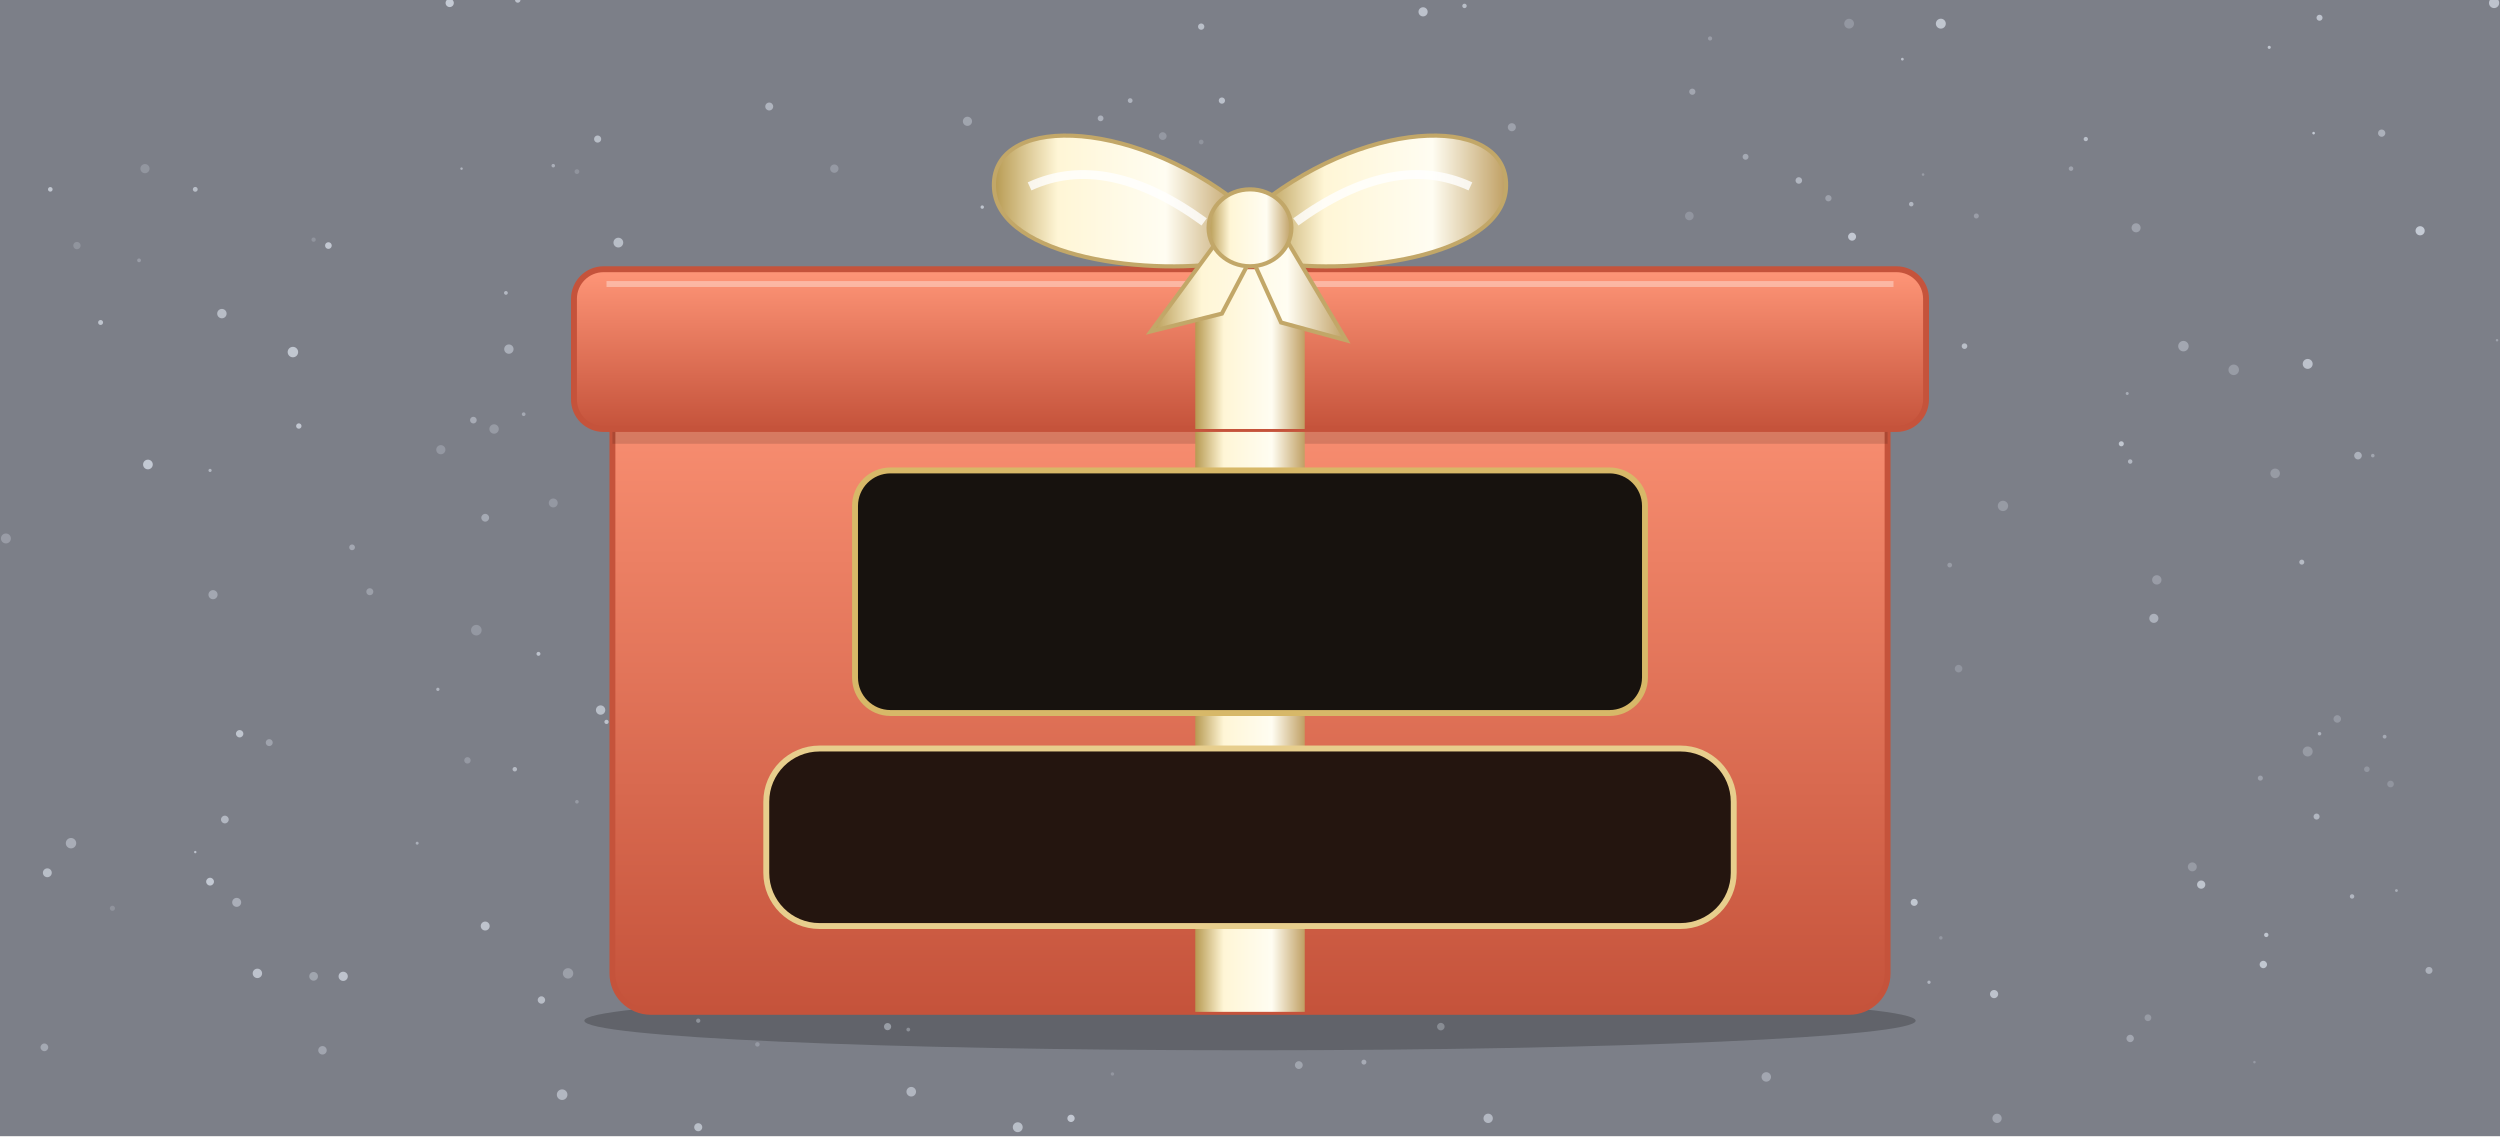
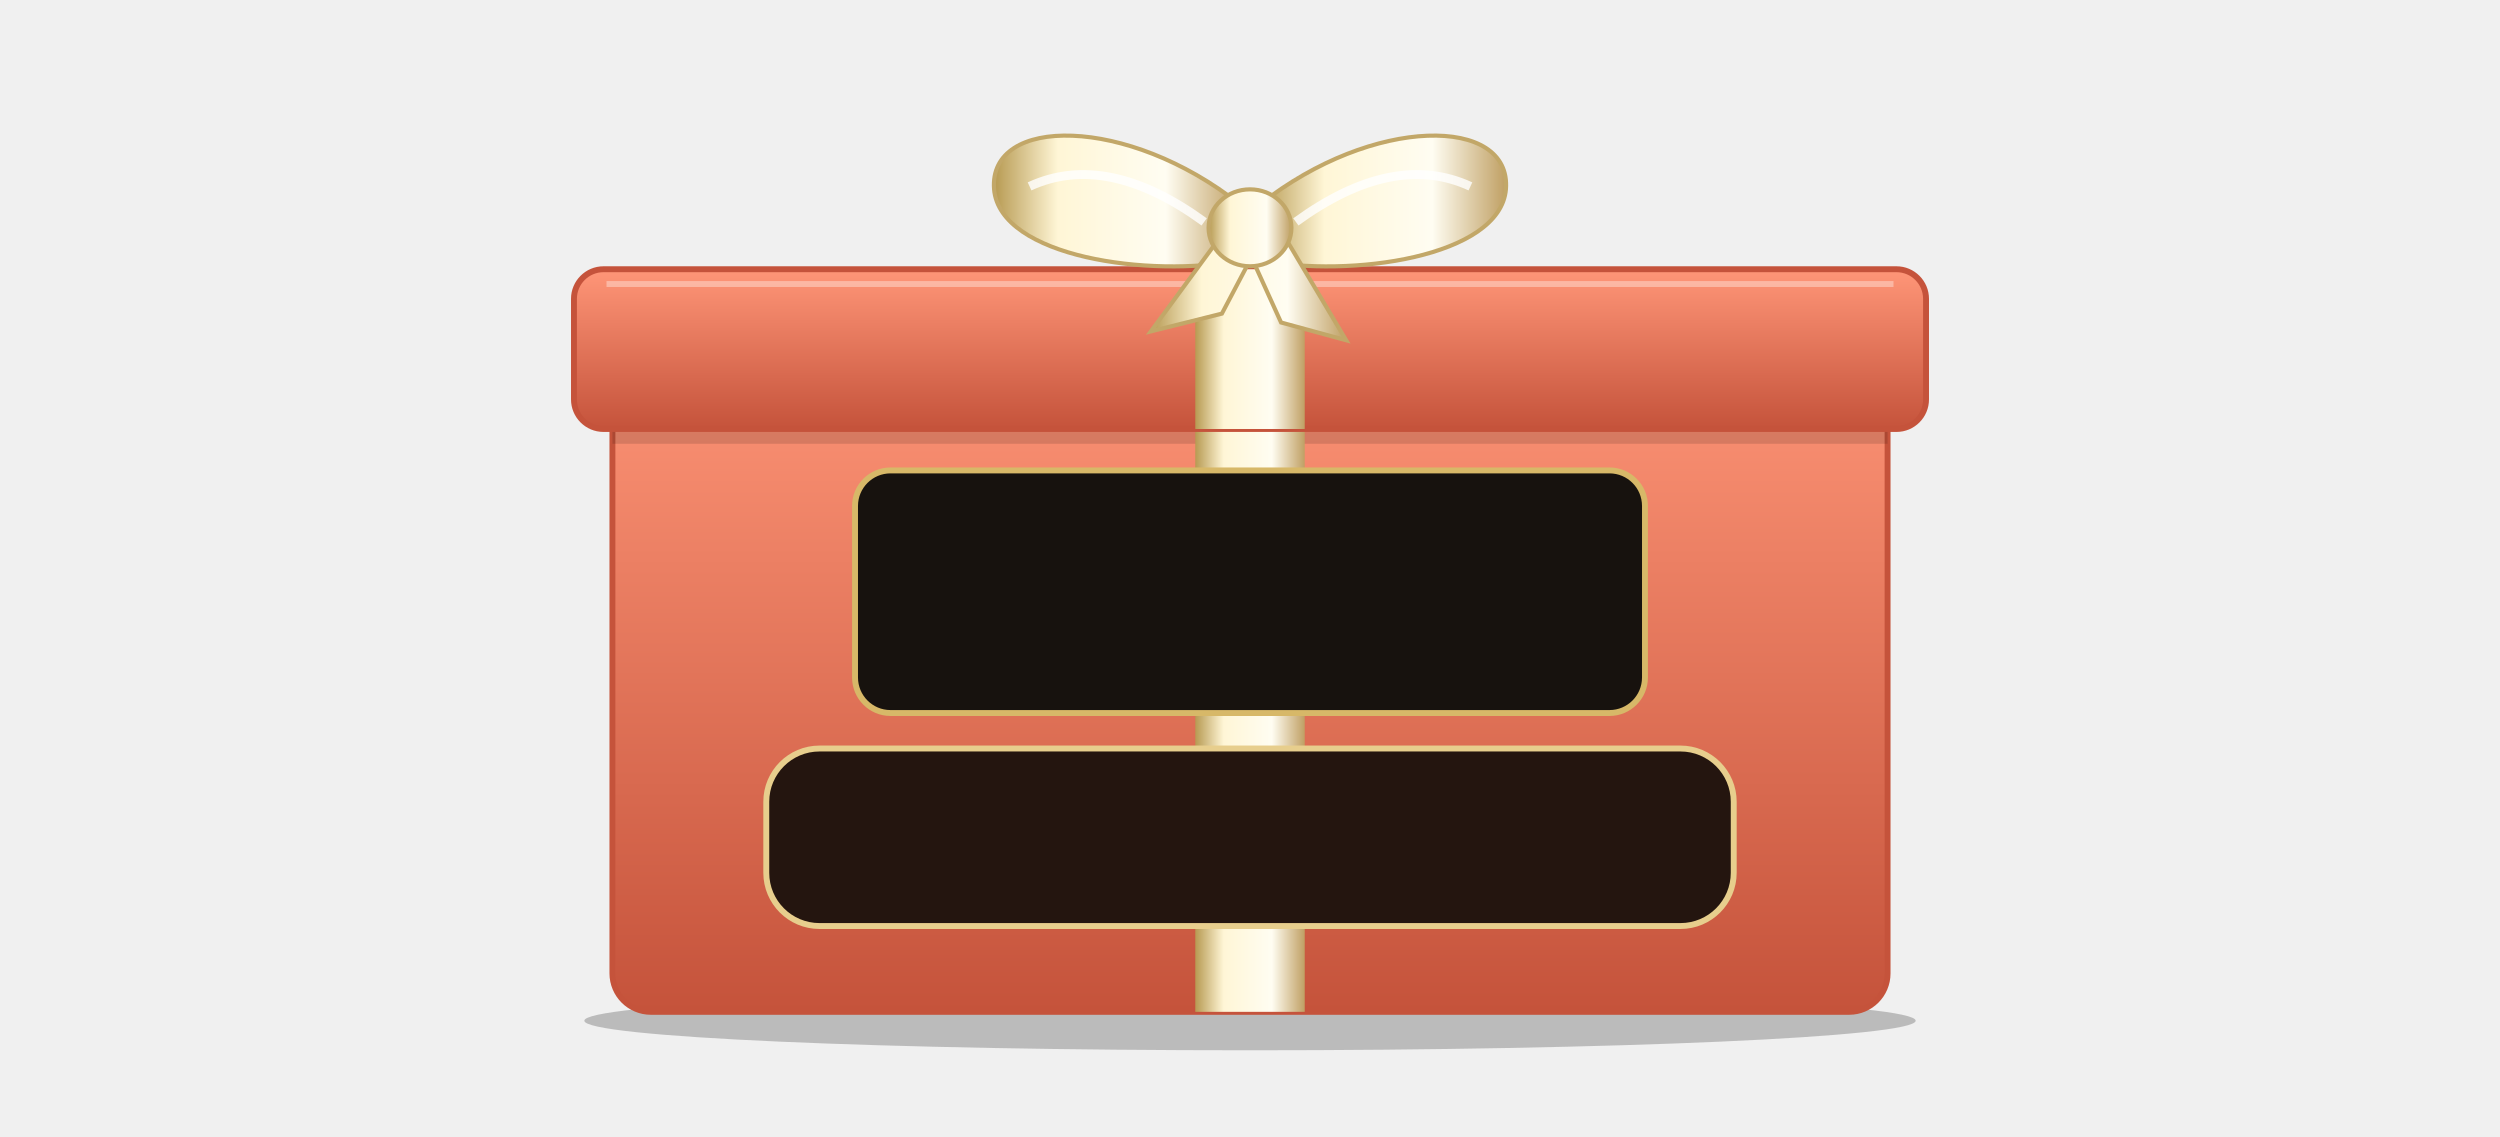
<svg xmlns="http://www.w3.org/2000/svg" width="845" height="384" viewBox="0 0 845 384">
  <defs>
    <linearGradient id="box" x2="0" y2="1">
      <stop stop-color="#ff9678" />
      <stop offset="1" stop-color="#c5533b" />
    </linearGradient>
    <linearGradient id="ribbon">
      <stop stop-color="#b79a52" />
      <stop offset=".26" stop-color="#fff6d6" />
      <stop offset=".7" stop-color="#fffdf2" />
      <stop offset="1" stop-color="#c0a064" />
    </linearGradient>
    <linearGradient id="lid" x2="0" y2="1">
      <stop stop-color="#ff9678" />
      <stop offset="1" stop-color="#c5533b" />
    </linearGradient>
  </defs>
-   <g opacity="0.5">
-     <rect width="845" height="384" fill="#080d20" />
-     <circle cx="729" cy="196" r="1.58" fill="#dbeafe" opacity="0.27" />
-     <circle cx="171" cy="99" r="0.64" fill="#dbeafe" opacity="0.52" />
-     <circle cx="722" cy="77" r="1.53" fill="#dbeafe" opacity="0.32" />
-     <circle cx="784" cy="6" r="1.02" fill="#dbeafe" opacity="0.61" />
-     <circle cx="650" cy="59" r="0.44" fill="#dbeafe" opacity="0.26" />
-     <circle cx="503" cy="378" r="1.58" fill="#dbeafe" opacity="0.52" />
-     <circle cx="511" cy="43" r="1.36" fill="#dbeafe" opacity="0.31" />
-     <circle cx="626" cy="80" r="1.35" fill="#dbeafe" opacity="0.66" />
-     <circle cx="76" cy="277" r="1.31" fill="#dbeafe" opacity="0.51" />
-     <circle cx="34" cy="109" r="0.84" fill="#dbeafe" opacity="0.63" />
-     <circle cx="71" cy="159" r="0.54" fill="#dbeafe" opacity="0.51" />
-     <circle cx="818" cy="78" r="1.55" fill="#dbeafe" opacity="0.68" />
-     <circle cx="290" cy="136" r="1.19" fill="#dbeafe" opacity="0.32" />
-     <circle cx="202" cy="47" r="1.21" fill="#dbeafe" opacity="0.57" />
-     <circle cx="668" cy="73" r="0.85" fill="#dbeafe" opacity="0.28" />
-     <circle cx="618" cy="67" r="1.07" fill="#dbeafe" opacity="0.31" />
-     <circle cx="521" cy="115" r="1.14" fill="#dbeafe" opacity="0.30" />
-     <circle cx="646" cy="69" r="0.77" fill="#dbeafe" opacity="0.50" />
-     <circle cx="664" cy="117" r="0.95" fill="#dbeafe" opacity="0.58" />
-     <circle cx="413" cy="34" r="1.06" fill="#dbeafe" opacity="0.60" />
-     <circle cx="256" cy="94" r="1.44" fill="#dbeafe" opacity="0.59" />
-     <circle cx="349" cy="127" r="1.67" fill="#dbeafe" opacity="0.20" />
-     <circle cx="461" cy="359" r="0.84" fill="#dbeafe" opacity="0.40" />
-     <circle cx="782" cy="45" r="0.45" fill="#dbeafe" opacity="0.67" />
-     <circle cx="728" cy="209" r="1.54" fill="#dbeafe" opacity="0.45" />
-     <circle cx="590" cy="268" r="0.97" fill="#dbeafe" opacity="0.38" />
-     <circle cx="226" cy="144" r="0.82" fill="#dbeafe" opacity="0.33" />
-     <circle cx="344" cy="381" r="1.67" fill="#dbeafe" opacity="0.58" />
-     <circle cx="656" cy="8" r="1.68" fill="#dbeafe" opacity="0.64" />
-     <circle cx="15" cy="354" r="1.30" fill="#dbeafe" opacity="0.38" />
-     <circle cx="402" cy="149" r="0.77" fill="#dbeafe" opacity="0.37" />
-     <circle cx="778" cy="190" r="0.85" fill="#dbeafe" opacity="0.54" />
-     <circle cx="406" cy="9" r="1.07" fill="#dbeafe" opacity="0.58" />
-     <circle cx="172" cy="118" r="1.58" fill="#dbeafe" opacity="0.44" />
-     <circle cx="603" cy="109" r="1.72" fill="#dbeafe" opacity="0.25" />
-     <circle cx="49" cy="57" r="1.55" fill="#dbeafe" opacity="0.21" />
-     <circle cx="24" cy="285" r="1.76" fill="#dbeafe" opacity="0.42" />
-     <circle cx="187" cy="170" r="1.51" fill="#dbeafe" opacity="0.23" />
-     <circle cx="187" cy="56" r="0.60" fill="#dbeafe" opacity="0.43" />
-     <circle cx="80" cy="305" r="1.52" fill="#dbeafe" opacity="0.43" />
-     <circle cx="720" cy="156" r="0.76" fill="#dbeafe" opacity="0.51" />
-     <circle cx="464" cy="235" r="1.31" fill="#dbeafe" opacity="0.39" />
-     <circle cx="675" cy="378" r="1.57" fill="#dbeafe" opacity="0.35" />
-     <circle cx="195" cy="271" r="0.61" fill="#dbeafe" opacity="0.25" />
-     <circle cx="348" cy="144" r="1.74" fill="#dbeafe" opacity="0.60" />
-     <circle cx="656" cy="317" r="0.59" fill="#dbeafe" opacity="0.23" />
-     <circle cx="765" cy="326" r="1.25" fill="#dbeafe" opacity="0.65" />
-     <circle cx="243" cy="138" r="1.05" fill="#dbeafe" opacity="0.27" />
-     <circle cx="385" cy="319" r="1.19" fill="#dbeafe" opacity="0.42" />
-     <circle cx="349" cy="233" r="1.36" fill="#dbeafe" opacity="0.26" />
-     <circle cx="47" cy="88" r="0.64" fill="#dbeafe" opacity="0.27" />
-     <circle cx="844" cy="115" r="0.42" fill="#dbeafe" opacity="0.32" />
-     <circle cx="487" cy="347" r="1.27" fill="#dbeafe" opacity="0.47" />
-     <circle cx="336" cy="135" r="0.73" fill="#dbeafe" opacity="0.65" />
-     <circle cx="564" cy="144" r="1.72" fill="#dbeafe" opacity="0.30" />
-     <circle cx="647" cy="305" r="1.20" fill="#dbeafe" opacity="0.65" />
-     <circle cx="373" cy="116" r="1.51" fill="#dbeafe" opacity="0.65" />
-     <circle cx="800" cy="260" r="0.95" fill="#dbeafe" opacity="0.22" />
-     <circle cx="366" cy="227" r="1.58" fill="#dbeafe" opacity="0.41" />
-     <circle cx="459" cy="241" r="1.19" fill="#dbeafe" opacity="0.30" />
-     <circle cx="111" cy="83" r="1.13" fill="#dbeafe" opacity="0.66" />
-     <circle cx="797" cy="154" r="1.29" fill="#dbeafe" opacity="0.45" />
-     <circle cx="71" cy="298" r="1.32" fill="#dbeafe" opacity="0.67" />
-     <circle cx="720" cy="351" r="1.25" fill="#dbeafe" opacity="0.36" />
-     <circle cx="116" cy="330" r="1.56" fill="#dbeafe" opacity="0.62" />
-     <circle cx="529" cy="129" r="1.26" fill="#dbeafe" opacity="0.53" />
-     <circle cx="160" cy="142" r="1.13" fill="#dbeafe" opacity="0.40" />
-     <circle cx="167" cy="145" r="1.59" fill="#dbeafe" opacity="0.25" />
-     <circle cx="625" cy="8" r="1.65" fill="#dbeafe" opacity="0.22" />
-     <circle cx="495" cy="2" r="0.75" fill="#dbeafe" opacity="0.57" />
-     <circle cx="784" cy="248" r="0.60" fill="#dbeafe" opacity="0.45" />
-     <circle cx="235" cy="307" r="0.89" fill="#dbeafe" opacity="0.23" />
-     <circle cx="652" cy="332" r="0.56" fill="#dbeafe" opacity="0.49" />
-     <circle cx="183" cy="338" r="1.25" fill="#dbeafe" opacity="0.56" />
-     <circle cx="592" cy="103" r="0.88" fill="#dbeafe" opacity="0.48" />
-     <circle cx="236" cy="130" r="1.75" fill="#dbeafe" opacity="0.67" />
-     <circle cx="572" cy="31" r="1.05" fill="#dbeafe" opacity="0.36" />
-     <circle cx="203" cy="240" r="1.58" fill="#dbeafe" opacity="0.58" />
-     <circle cx="755" cy="125" r="1.78" fill="#dbeafe" opacity="0.26" />
-     <circle cx="843" cy="1" r="1.73" fill="#dbeafe" opacity="0.62" />
-     <circle cx="141" cy="285" r="0.50" fill="#dbeafe" opacity="0.44" />
-     <circle cx="766" cy="316" r="0.74" fill="#dbeafe" opacity="0.64" />
-     <circle cx="462" cy="320" r="1.67" fill="#dbeafe" opacity="0.47" />
-     <circle cx="175" cy="0" r="0.92" fill="#dbeafe" opacity="0.61" />
-     <circle cx="790" cy="243" r="1.27" fill="#dbeafe" opacity="0.24" />
-     <circle cx="164" cy="175" r="1.32" fill="#dbeafe" opacity="0.39" />
-     <circle cx="192" cy="329" r="1.76" fill="#dbeafe" opacity="0.30" />
-     <circle cx="636" cy="151" r="1.74" fill="#dbeafe" opacity="0.57" />
-     <circle cx="205" cy="244" r="0.72" fill="#dbeafe" opacity="0.61" />
-     <circle cx="444" cy="77" r="1.11" fill="#dbeafe" opacity="0.55" />
-     <circle cx="617" cy="118" r="1.41" fill="#dbeafe" opacity="0.44" />
-     <circle cx="282" cy="57" r="1.41" fill="#dbeafe" opacity="0.24" />
-     <circle cx="741" cy="293" r="1.51" fill="#dbeafe" opacity="0.25" />
-     <circle cx="2" cy="182" r="1.68" fill="#dbeafe" opacity="0.27" />
-     <circle cx="545" cy="148" r="1.34" fill="#dbeafe" opacity="0.59" />
-     <circle cx="75" cy="106" r="1.59" fill="#dbeafe" opacity="0.56" />
-     <circle cx="802" cy="154" r="0.61" fill="#dbeafe" opacity="0.34" />
-     <circle cx="99" cy="119" r="1.77" fill="#dbeafe" opacity="0.65" />
-     <circle cx="164" cy="313" r="1.51" fill="#dbeafe" opacity="0.62" />
-     <circle cx="767" cy="16" r="0.53" fill="#dbeafe" opacity="0.63" />
-     <circle cx="283" cy="213" r="1.01" fill="#dbeafe" opacity="0.42" />
-     <circle cx="101" cy="144" r="0.91" fill="#dbeafe" opacity="0.66" />
-     <circle cx="619" cy="222" r="0.95" fill="#dbeafe" opacity="0.62" />
-     <circle cx="149" cy="152" r="1.55" fill="#dbeafe" opacity="0.23" />
-     <circle cx="481" cy="4" r="1.55" fill="#dbeafe" opacity="0.61" />
-     <circle cx="16" cy="295" r="1.50" fill="#dbeafe" opacity="0.57" />
-     <circle cx="662" cy="226" r="1.28" fill="#dbeafe" opacity="0.20" />
-     <circle cx="260" cy="36" r="1.34" fill="#dbeafe" opacity="0.48" />
-     <circle cx="408" cy="87" r="0.92" fill="#dbeafe" opacity="0.24" />
-     <circle cx="795" cy="303" r="0.75" fill="#dbeafe" opacity="0.50" />
-     <circle cx="764" cy="263" r="0.86" fill="#dbeafe" opacity="0.31" />
-     <circle cx="821" cy="328" r="1.19" fill="#dbeafe" opacity="0.45" />
-     <circle cx="677" cy="171" r="1.75" fill="#dbeafe" opacity="0.25" />
-     <circle cx="573" cy="121" r="1.75" fill="#dbeafe" opacity="0.61" />
-     <circle cx="738" cy="117" r="1.77" fill="#dbeafe" opacity="0.37" />
-     <circle cx="590" cy="53" r="1.00" fill="#dbeafe" opacity="0.38" />
-     <circle cx="50" cy="157" r="1.64" fill="#dbeafe" opacity="0.67" />
-     <circle cx="386" cy="59" r="1.73" fill="#dbeafe" opacity="0.25" />
-     <circle cx="472" cy="323" r="0.85" fill="#dbeafe" opacity="0.56" />
-     <circle cx="578" cy="13" r="0.71" fill="#dbeafe" opacity="0.27" />
-     <circle cx="324" cy="329" r="0.52" fill="#dbeafe" opacity="0.26" />
-     <circle cx="570" cy="281" r="1.47" fill="#dbeafe" opacity="0.63" />
-     <circle cx="236" cy="345" r="0.72" fill="#dbeafe" opacity="0.54" />
-     <circle cx="525" cy="291" r="1.02" fill="#dbeafe" opacity="0.50" />
-     <circle cx="780" cy="123" r="1.68" fill="#dbeafe" opacity="0.61" />
-     <circle cx="300" cy="347" r="1.22" fill="#dbeafe" opacity="0.67" />
-     <circle cx="544" cy="206" r="1.67" fill="#dbeafe" opacity="0.21" />
-     <circle cx="332" cy="70" r="0.58" fill="#dbeafe" opacity="0.63" />
-     <circle cx="409" cy="84" r="0.69" fill="#dbeafe" opacity="0.24" />
-     <circle cx="310" cy="179" r="1.72" fill="#dbeafe" opacity="0.67" />
-     <circle cx="327" cy="41" r="1.55" fill="#dbeafe" opacity="0.34" />
-     <circle cx="420" cy="233" r="1.12" fill="#dbeafe" opacity="0.41" />
-     <circle cx="769" cy="160" r="1.62" fill="#dbeafe" opacity="0.25" />
-     <circle cx="571" cy="73" r="1.46" fill="#dbeafe" opacity="0.20" />
-     <circle cx="72" cy="201" r="1.54" fill="#dbeafe" opacity="0.37" />
-     <circle cx="106" cy="81" r="0.73" fill="#dbeafe" opacity="0.19" />
-     <circle cx="282" cy="91" r="0.55" fill="#dbeafe" opacity="0.26" />
-     <circle cx="66" cy="64" r="0.82" fill="#dbeafe" opacity="0.57" />
-     <circle cx="81" cy="248" r="1.25" fill="#dbeafe" opacity="0.63" />
-     <circle cx="236" cy="381" r="1.36" fill="#dbeafe" opacity="0.58" />
-     <circle cx="416" cy="81" r="1.28" fill="#dbeafe" opacity="0.39" />
-     <circle cx="376" cy="363" r="0.57" fill="#dbeafe" opacity="0.21" />
-     <circle cx="659" cy="191" r="0.80" fill="#dbeafe" opacity="0.26" />
-     <circle cx="489" cy="342" r="0.60" fill="#dbeafe" opacity="0.50" />
-     <circle cx="381" cy="134" r="0.45" fill="#dbeafe" opacity="0.26" />
-     <circle cx="320" cy="238" r="1.72" fill="#dbeafe" opacity="0.48" />
-     <circle cx="406" cy="48" r="0.80" fill="#dbeafe" opacity="0.19" />
-     <circle cx="719" cy="133" r="0.51" fill="#dbeafe" opacity="0.41" />
-     <circle cx="190" cy="370" r="1.79" fill="#dbeafe" opacity="0.51" />
-     <circle cx="705" cy="47" r="0.73" fill="#dbeafe" opacity="0.58" />
-     <circle cx="26" cy="83" r="1.24" fill="#dbeafe" opacity="0.19" />
-     <circle cx="805" cy="45" r="1.23" fill="#dbeafe" opacity="0.46" />
-     <circle cx="380" cy="336" r="1.50" fill="#dbeafe" opacity="0.20" />
-     <circle cx="156" cy="57" r="0.42" fill="#dbeafe" opacity="0.49" />
-     <circle cx="66" cy="288" r="0.41" fill="#dbeafe" opacity="0.61" />
-     <circle cx="322" cy="186" r="1.75" fill="#dbeafe" opacity="0.24" />
-     <circle cx="161" cy="213" r="1.79" fill="#dbeafe" opacity="0.23" />
-     <circle cx="242" cy="216" r="0.42" fill="#dbeafe" opacity="0.31" />
-     <circle cx="607" cy="166" r="1.41" fill="#dbeafe" opacity="0.25" />
-     <circle cx="182" cy="221" r="0.67" fill="#dbeafe" opacity="0.61" />
-     <circle cx="208" cy="143" r="0.94" fill="#dbeafe" opacity="0.33" />
-     <circle cx="396" cy="341" r="0.73" fill="#dbeafe" opacity="0.46" />
-     <circle cx="362" cy="378" r="1.24" fill="#dbeafe" opacity="0.66" />
-     <circle cx="780" cy="254" r="1.69" fill="#dbeafe" opacity="0.25" />
-     <circle cx="264" cy="238" r="1.51" fill="#dbeafe" opacity="0.51" />
-     <circle cx="177" cy="140" r="0.63" fill="#dbeafe" opacity="0.38" />
-     <circle cx="608" cy="61" r="1.11" fill="#dbeafe" opacity="0.50" />
-     <circle cx="717" cy="150" r="0.86" fill="#dbeafe" opacity="0.65" />
-     <circle cx="783" cy="276" r="1.02" fill="#dbeafe" opacity="0.50" />
-     <circle cx="148" cy="233" r="0.56" fill="#dbeafe" opacity="0.49" />
-     <circle cx="393" cy="46" r="1.31" fill="#dbeafe" opacity="0.23" />
-     <circle cx="496" cy="314" r="1.27" fill="#dbeafe" opacity="0.40" />
-     <circle cx="372" cy="40" r="0.98" fill="#dbeafe" opacity="0.45" />
-     <circle cx="382" cy="34" r="0.81" fill="#dbeafe" opacity="0.47" />
-     <circle cx="808" cy="265" r="1.13" fill="#dbeafe" opacity="0.20" />
-     <circle cx="433" cy="210" r="0.45" fill="#dbeafe" opacity="0.21" />
-     <circle cx="265" cy="162" r="0.89" fill="#dbeafe" opacity="0.48" />
-     <circle cx="209" cy="82" r="1.65" fill="#dbeafe" opacity="0.57" />
-     <circle cx="106" cy="330" r="1.47" fill="#dbeafe" opacity="0.34" />
-     <circle cx="308" cy="369" r="1.62" fill="#dbeafe" opacity="0.50" />
-     <circle cx="38" cy="307" r="0.87" fill="#dbeafe" opacity="0.18" />
-     <circle cx="174" cy="260" r="0.76" fill="#dbeafe" opacity="0.54" />
-     <circle cx="307" cy="348" r="0.64" fill="#dbeafe" opacity="0.52" />
-     <circle cx="674" cy="336" r="1.38" fill="#dbeafe" opacity="0.61" />
-     <circle cx="87" cy="329" r="1.59" fill="#dbeafe" opacity="0.61" />
-     <circle cx="202" cy="121" r="1.74" fill="#dbeafe" opacity="0.34" />
-     <circle cx="560" cy="296" r="0.75" fill="#dbeafe" opacity="0.56" />
-     <circle cx="445" cy="99" r="1.77" fill="#dbeafe" opacity="0.36" />
-     <circle cx="408" cy="64" r="0.53" fill="#dbeafe" opacity="0.30" />
-     <circle cx="125" cy="200" r="1.19" fill="#dbeafe" opacity="0.30" />
-     <circle cx="152" cy="1" r="1.39" fill="#dbeafe" opacity="0.68" />
-     <circle cx="270" cy="270" r="0.64" fill="#dbeafe" opacity="0.24" />
-     <circle cx="407" cy="213" r="0.89" fill="#dbeafe" opacity="0.56" />
-     <circle cx="437" cy="62" r="0.85" fill="#dbeafe" opacity="0.62" />
-     <circle cx="574" cy="229" r="0.78" fill="#dbeafe" opacity="0.62" />
-     <circle cx="628" cy="159" r="0.49" fill="#dbeafe" opacity="0.64" />
-     <circle cx="700" cy="57" r="0.77" fill="#dbeafe" opacity="0.33" />
-     <circle cx="395" cy="329" r="1.79" fill="#dbeafe" opacity="0.67" />
-     <circle cx="597" cy="364" r="1.60" fill="#dbeafe" opacity="0.36" />
-     <circle cx="810" cy="301" r="0.48" fill="#dbeafe" opacity="0.42" />
-     <circle cx="17" cy="64" r="0.78" fill="#dbeafe" opacity="0.65" />
-     <circle cx="643" cy="20" r="0.47" fill="#dbeafe" opacity="0.60" />
-     <circle cx="301" cy="226" r="0.60" fill="#dbeafe" opacity="0.65" />
-     <circle cx="407" cy="301" r="0.44" fill="#dbeafe" opacity="0.40" />
-     <circle cx="614" cy="315" r="1.43" fill="#dbeafe" opacity="0.57" />
-     <circle cx="487" cy="160" r="0.59" fill="#dbeafe" opacity="0.40" />
-     <circle cx="119" cy="185" r="0.97" fill="#dbeafe" opacity="0.37" />
-     <circle cx="158" cy="257" r="1.09" fill="#dbeafe" opacity="0.24" />
-     <circle cx="762" cy="359" r="0.43" fill="#dbeafe" opacity="0.24" />
-     <circle cx="109" cy="355" r="1.43" fill="#dbeafe" opacity="0.35" />
-     <circle cx="256" cy="353" r="0.76" fill="#dbeafe" opacity="0.24" />
-     <circle cx="195" cy="58" r="0.81" fill="#dbeafe" opacity="0.19" />
-     <circle cx="439" cy="360" r="1.32" fill="#dbeafe" opacity="0.34" />
-     <circle cx="726" cy="344" r="1.15" fill="#dbeafe" opacity="0.25" />
-     <circle cx="744" cy="299" r="1.39" fill="#dbeafe" opacity="0.63" />
-     <circle cx="314" cy="306" r="0.64" fill="#dbeafe" opacity="0.19" />
-     <circle cx="383" cy="325" r="1.21" fill="#dbeafe" opacity="0.43" />
-     <circle cx="302" cy="320" r="0.76" fill="#dbeafe" opacity="0.40" />
-     <circle cx="91" cy="251" r="1.18" fill="#dbeafe" opacity="0.33" />
-     <circle cx="806" cy="249" r="0.65" fill="#dbeafe" opacity="0.38" />
-   </g>
  <g>
    <ellipse cx="422.5" cy="345" rx="225" ry="10" fill="#000" opacity=".22" />
    <rect x="207" y="113" width="431" height="229" rx="13" fill="url(#box)" stroke="#c5533b" stroke-width="2" />
    <path d="M207 135H638V150H207Z" fill="#000" opacity=".13" />
    <rect x="404" y="115" width="37" height="227" fill="url(#ribbon)" />
    <rect x="194" y="91" width="457" height="54" rx="10" fill="url(#lid)" stroke="#c5533b" stroke-width="2" />
    <path d="M205 96H640" stroke="#fff" opacity=".35" stroke-width="2" />
    <rect x="404" y="91" width="37" height="54" fill="url(#ribbon)" />
    <g fill="url(#ribbon)" stroke="#c2a768" stroke-width="1.4">
      <path d="M419 88C389 94 338 87 336 64C334 39 381 39 419 69Z" />
      <path d="M426 88C456 94 507 87 509 64C511 39 464 39 426 69Z" />
      <path d="M414 78L389 112L413 106L423 87L433 109L455 115L433 78Z" />
      <ellipse cx="422.5" cy="77" rx="14" ry="13" />
    </g>
    <path d="M348 63Q374 51 407 75M497 63Q471 51 438 75" fill="none" stroke="#fff" stroke-width="3" opacity=".8" />
    <rect x="289" y="159" width="267" height="82" rx="12" fill="#17120e" stroke="#d7b868" stroke-width="2" />
    <rect x="259" y="253" width="327" height="60" rx="18" fill="#24150f" stroke="#e7ce8d" stroke-width="2" />
  </g>
</svg>
